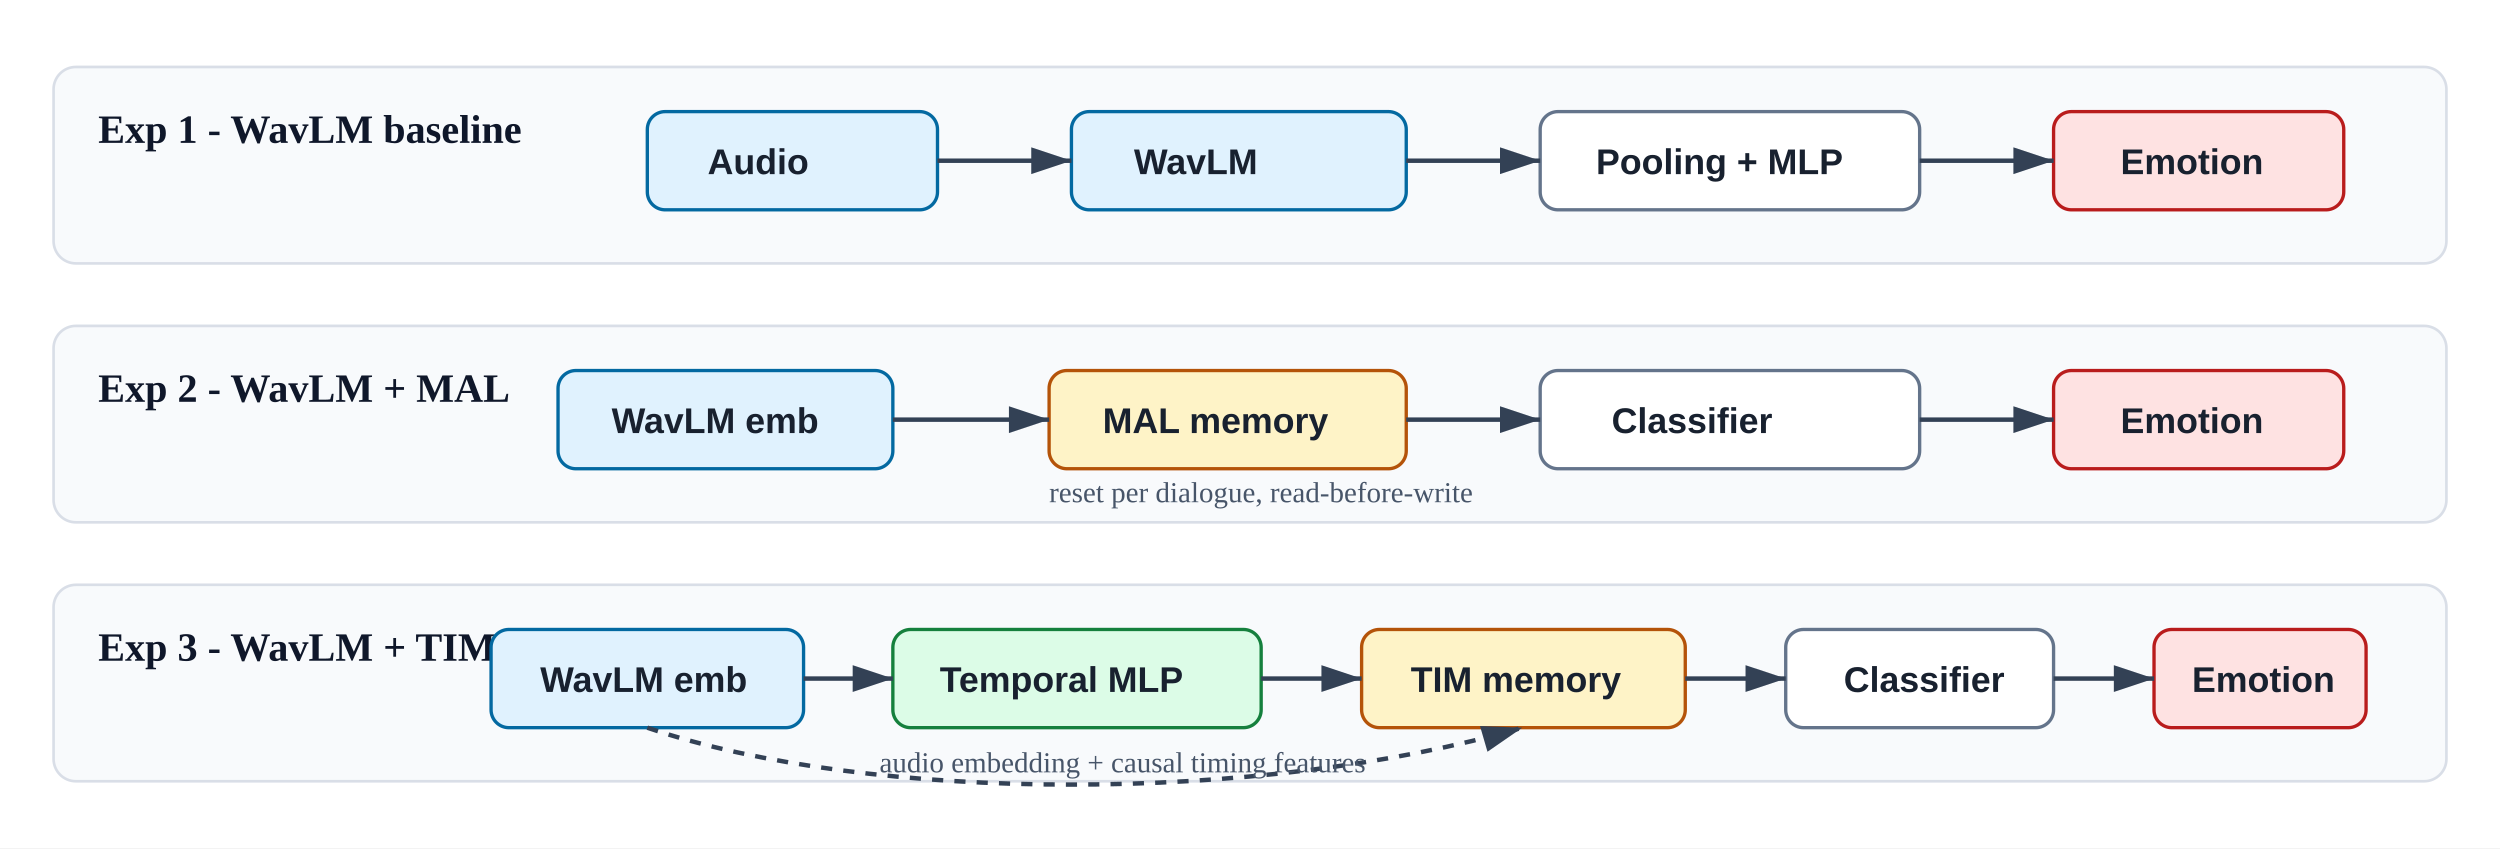
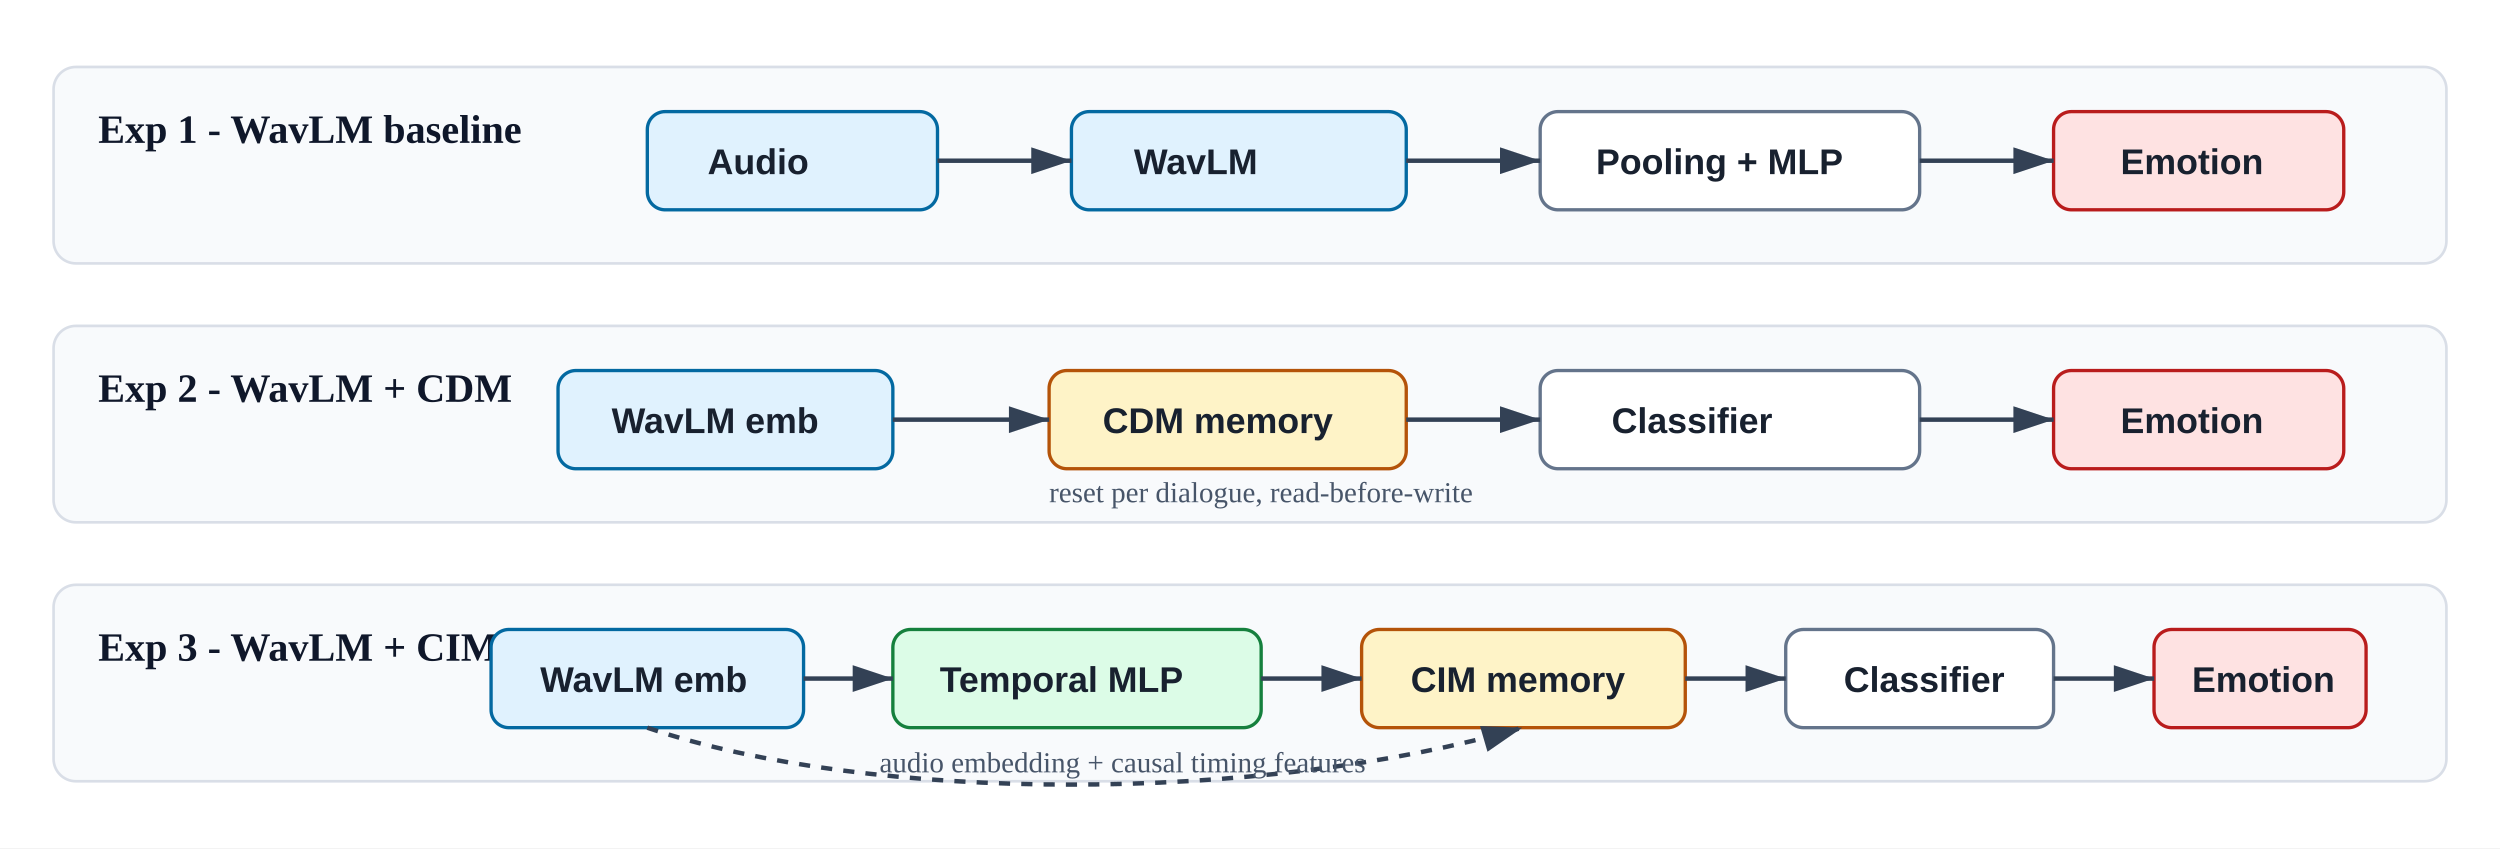
<svg xmlns="http://www.w3.org/2000/svg" width="1120" height="380" viewBox="0 0 1120 380" role="img" aria-labelledby="title desc">
  <defs>
    <style>
      .bg { fill: #ffffff; }
      .lane { fill: #f8fafc; stroke: #d9dee7; stroke-width: 1.2; }
      .box { fill: #ffffff; stroke: #64748b; stroke-width: 1.5; rx: 8; }
      .audio { fill: #e0f2fe; stroke: #0369a1; }
      .memory { fill: #fef3c7; stroke: #b45309; }
      .time { fill: #dcfce7; stroke: #15803d; }
      .out { fill: #fee2e2; stroke: #b91c1c; }
      .text { font-family: -apple-system, BlinkMacSystemFont, "Segoe UI", Arial, sans-serif; fill: #18212f; font-size: 16px; font-weight: 650; }
      .small { font-size: 13px; font-weight: 500; fill: #475569; }
      .label { font-size: 18px; font-weight: 800; fill: #0f172a; }
      .arrow { stroke: #334155; stroke-width: 2; fill: none; marker-end: url(#arrow); }
      .dash { stroke-dasharray: 5 5; }
    </style>
    <marker id="arrow" markerWidth="10" markerHeight="10" refX="9" refY="3" orient="auto" markerUnits="strokeWidth">
      <path d="M0,0 L0,6 L9,3 z" fill="#334155" />
    </marker>
  </defs>
  <rect class="bg" x="0" y="0" width="1120" height="380" />
  <rect class="lane" x="24" y="30" width="1072" height="88" rx="10" />
  <text class="label" x="44" y="64">Exp 1 - WavLM baseline</text>
  <rect class="box audio" x="290" y="50" width="130" height="44" rx="8" />
  <text class="text" x="317" y="78">Audio</text>
  <rect class="box audio" x="480" y="50" width="150" height="44" rx="8" />
  <text class="text" x="508" y="78">WavLM</text>
  <rect class="box" x="690" y="50" width="170" height="44" rx="8" />
  <text class="text" x="715" y="78">Pooling + MLP</text>
  <rect class="box out" x="920" y="50" width="130" height="44" rx="8" />
  <text class="text" x="950" y="78">Emotion</text>
  <path class="arrow" d="M420 72 H480" />
  <path class="arrow" d="M630 72 H690" />
  <path class="arrow" d="M860 72 H920" />
  <rect class="lane" x="24" y="146" width="1072" height="88" rx="10" />
-   <text class="label" x="44" y="180">Exp 2 - WavLM + MAL</text>
+   <text class="label" x="44" y="180">Exp 2 - WavLM + CDM</text>
  <rect class="box audio" x="250" y="166" width="150" height="44" rx="8" />
  <text class="text" x="274" y="194">WavLM emb</text>
  <rect class="box memory" x="470" y="166" width="160" height="44" rx="8" />
-   <text class="text" x="494" y="194">MAL memory</text>
+   <text class="text" x="494" y="194">CDM memory</text>
  <rect class="box" x="690" y="166" width="170" height="44" rx="8" />
  <text class="text" x="722" y="194">Classifier</text>
  <rect class="box out" x="920" y="166" width="130" height="44" rx="8" />
  <text class="text" x="950" y="194">Emotion</text>
  <path class="arrow" d="M400 188 H470" />
  <path class="arrow" d="M630 188 H690" />
  <path class="arrow" d="M860 188 H920" />
  <text class="small" x="470" y="225">reset per dialogue, read-before-write</text>
  <rect class="lane" x="24" y="262" width="1072" height="88" rx="10" />
-   <text class="label" x="44" y="296">Exp 3 - WavLM + TIM</text>
+   <text class="label" x="44" y="296">Exp 3 - WavLM + CIM</text>
  <rect class="box audio" x="220" y="282" width="140" height="44" rx="8" />
  <text class="text" x="242" y="310">WavLM emb</text>
  <rect class="box time" x="400" y="282" width="165" height="44" rx="8" />
  <text class="text" x="421" y="310">Temporal MLP</text>
  <rect class="box memory" x="610" y="282" width="145" height="44" rx="8" />
-   <text class="text" x="632" y="310">TIM memory</text>
+   <text class="text" x="632" y="310">CIM memory</text>
  <rect class="box" x="800" y="282" width="120" height="44" rx="8" />
  <text class="text" x="826" y="310">Classifier</text>
  <rect class="box out" x="965" y="282" width="95" height="44" rx="8" />
  <text class="text" x="982" y="310">Emotion</text>
  <path class="arrow" d="M360 304 H400" />
  <path class="arrow" d="M565 304 H610" />
  <path class="arrow" d="M755 304 H800" />
  <path class="arrow" d="M920 304 H965" />
  <path class="arrow dash" d="M290 326 C390 360, 565 360, 682 326" />
  <text class="small" x="394" y="346">audio embedding + causal timing features</text>
</svg>
